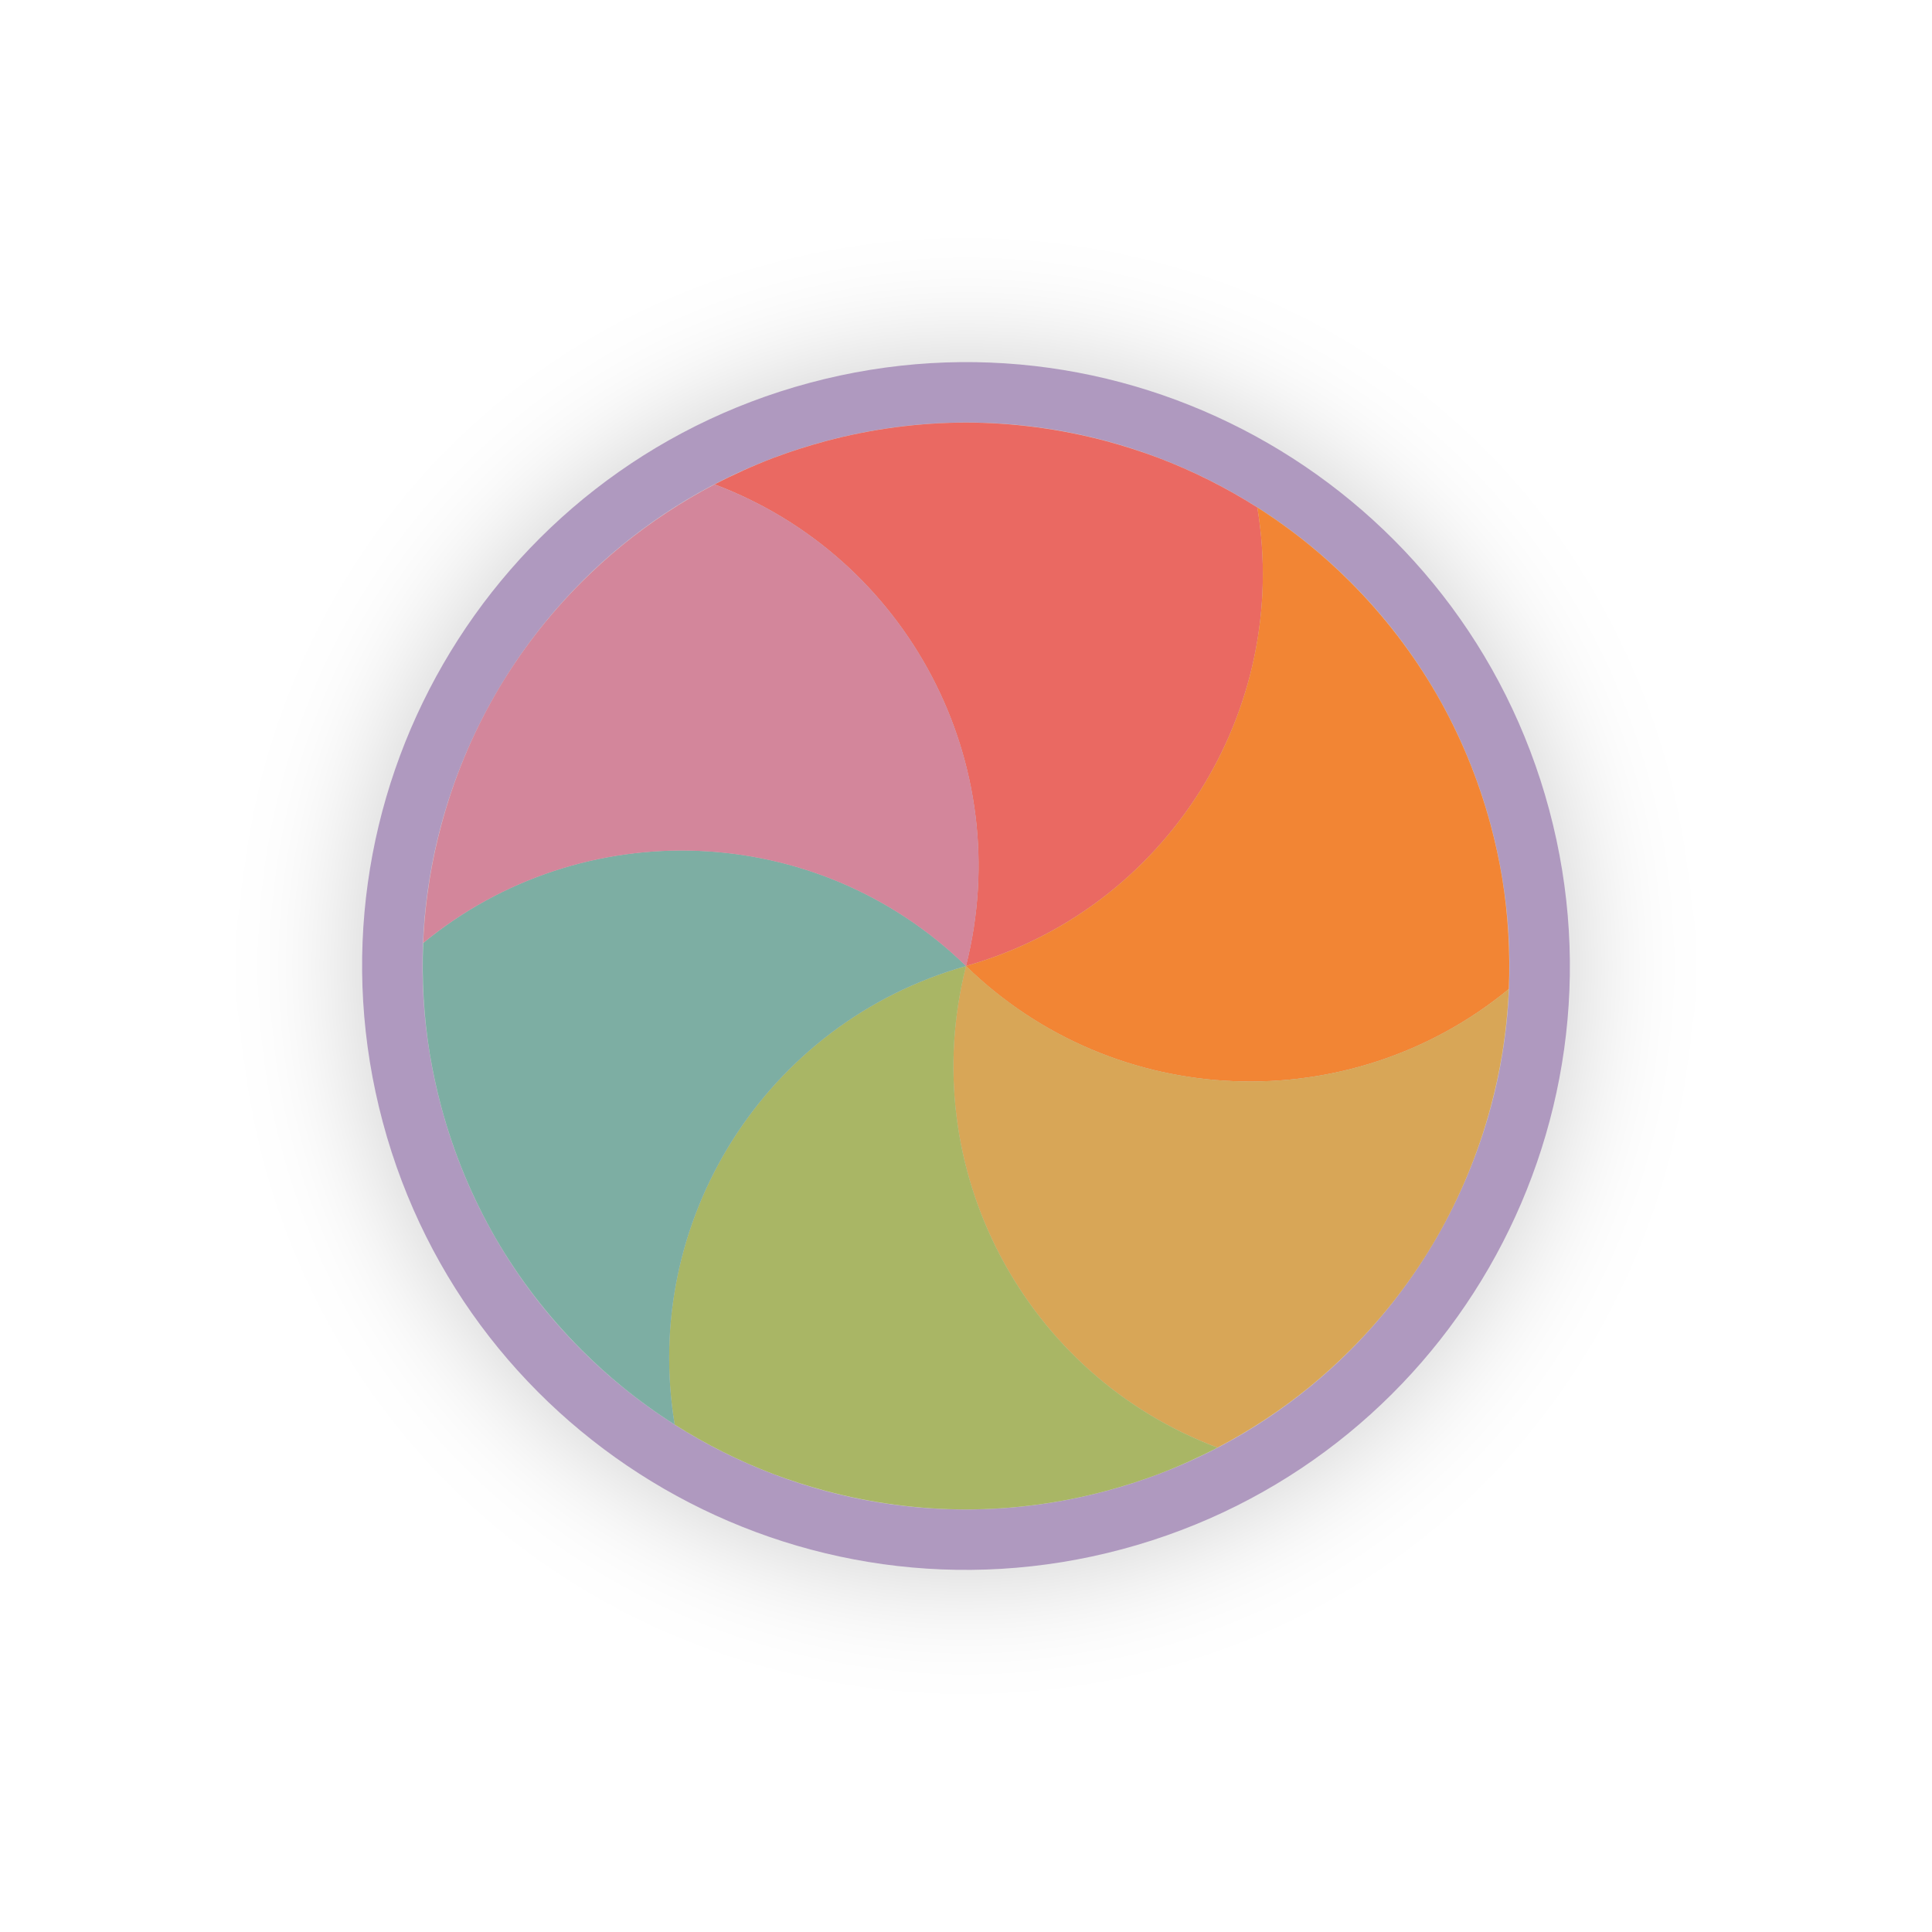
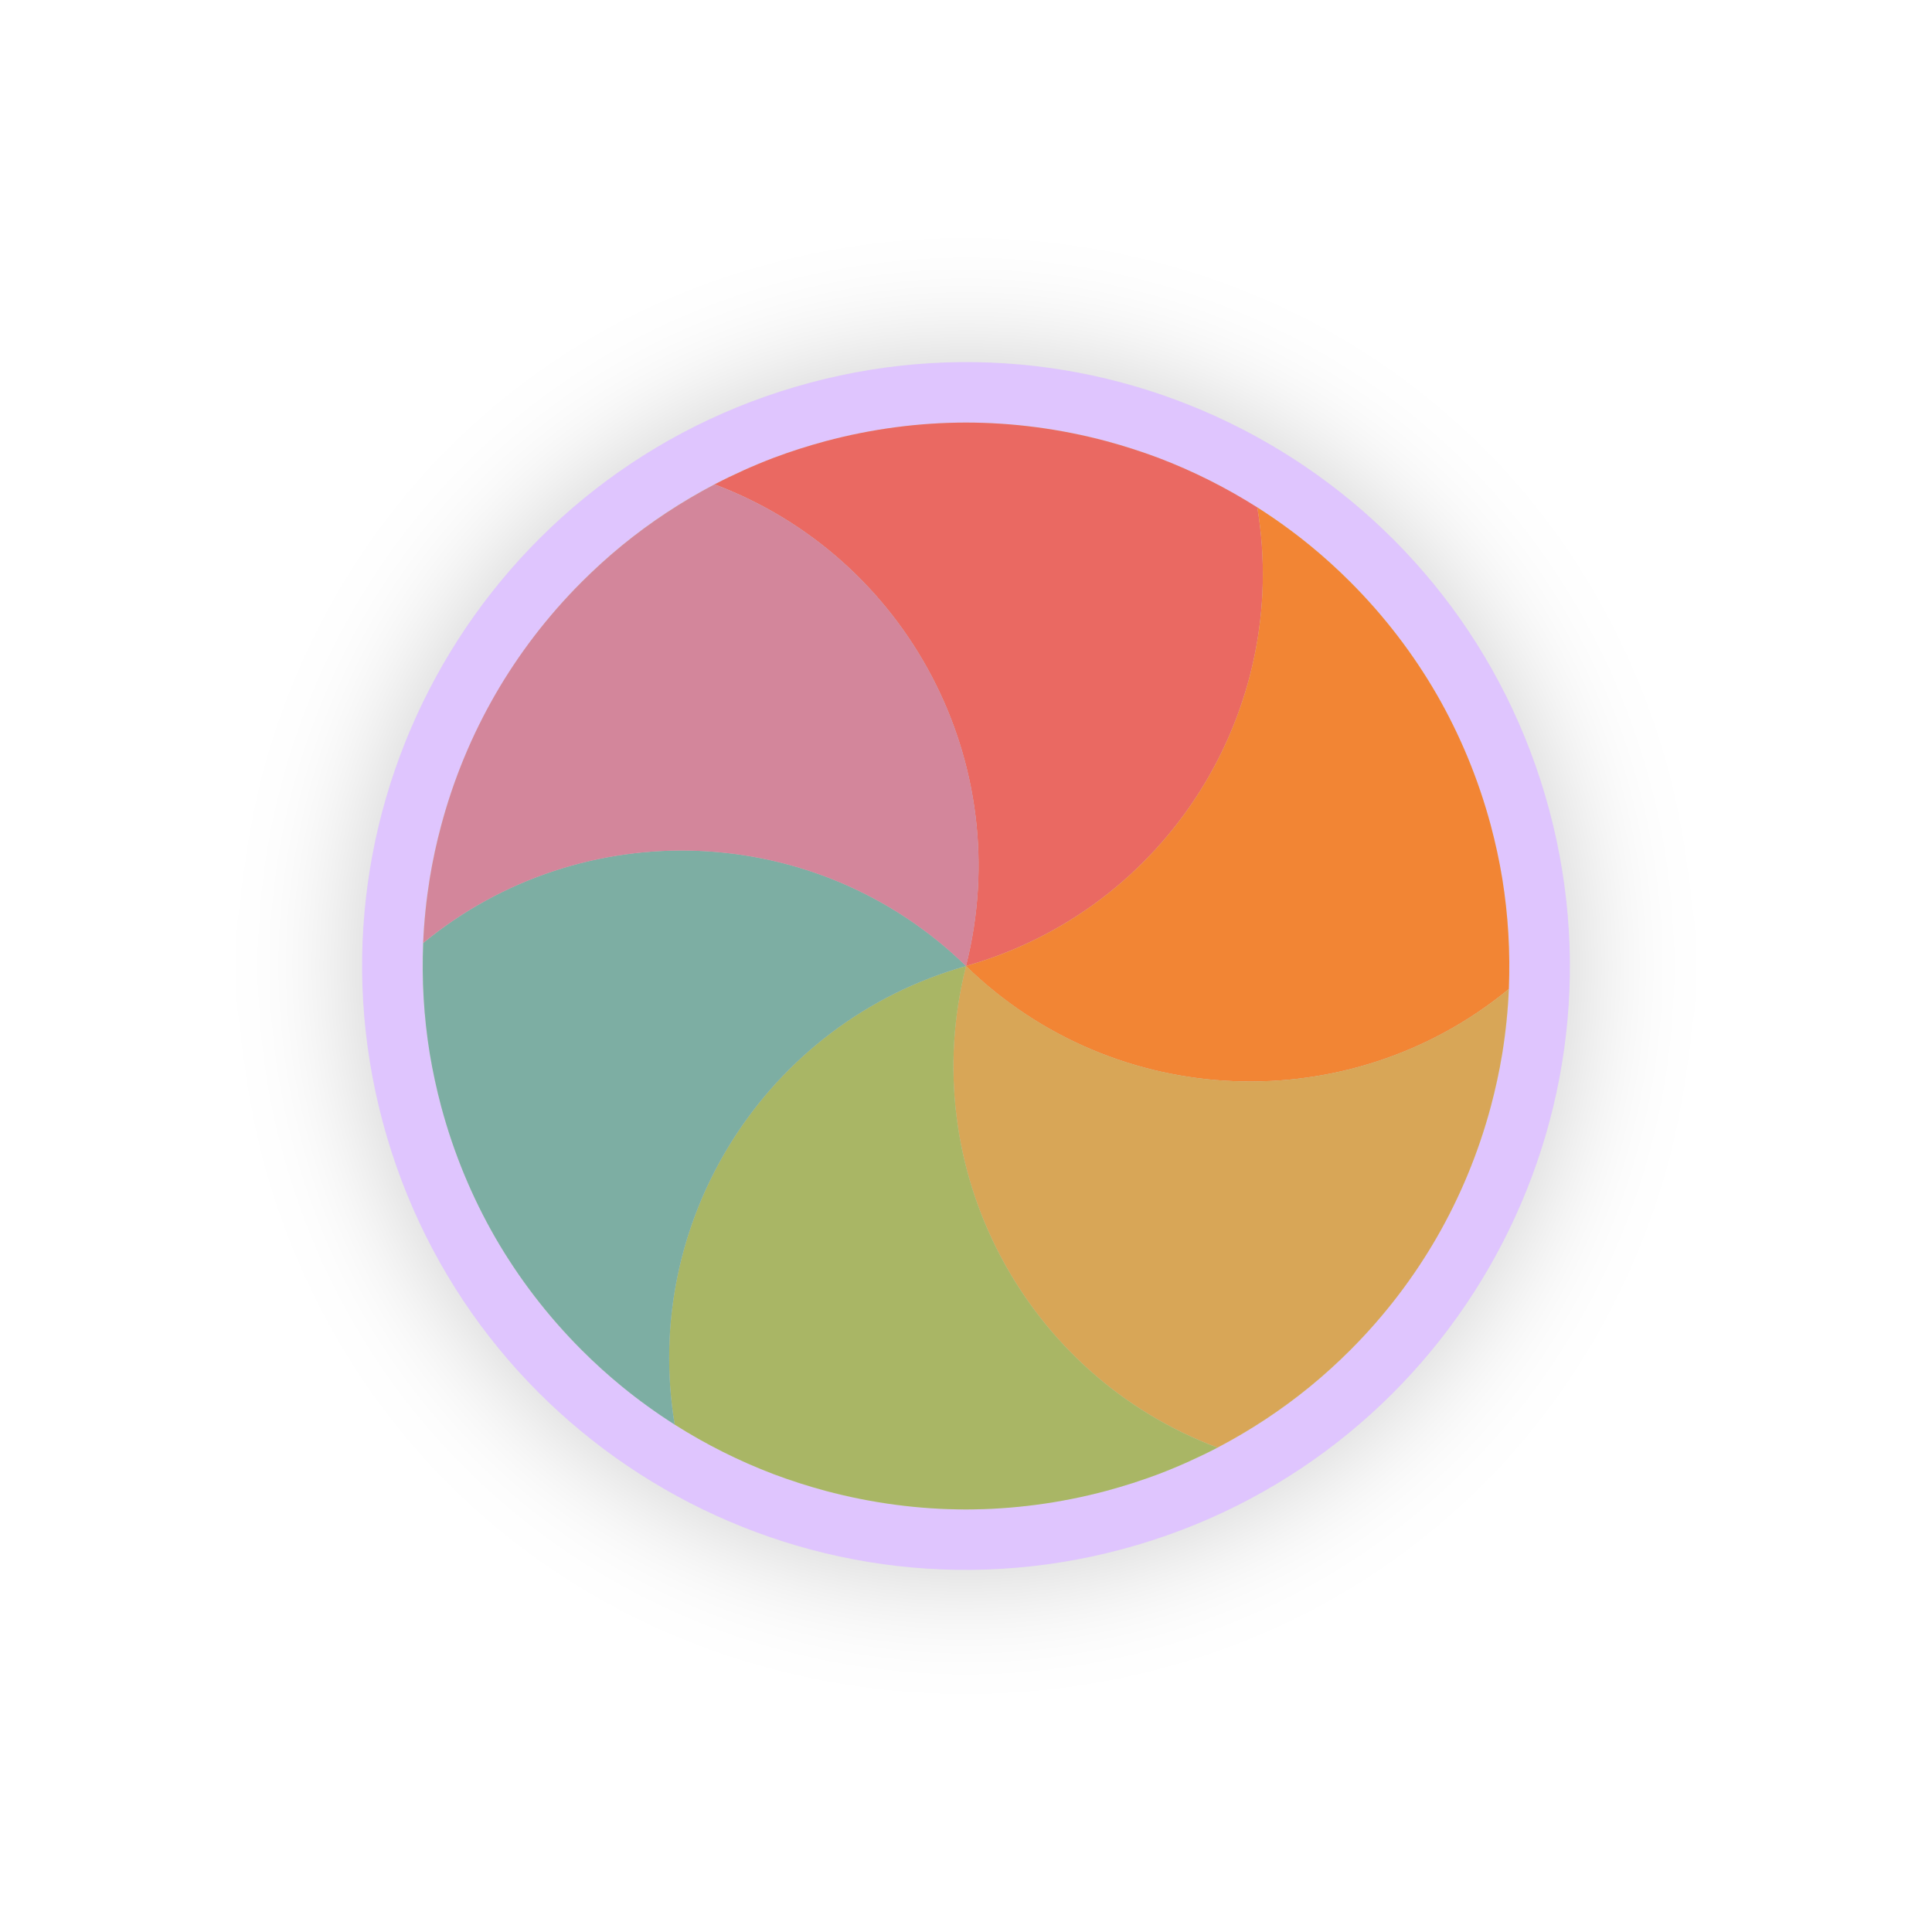
<svg xmlns="http://www.w3.org/2000/svg" width="32" height="32" viewBox="0 0 32 32" fill="none">
  <g filter="url(#filter0_d_182_7473)">
-     <circle cx="16" cy="16" r="9.5" transform="rotate(-15 16 16)" stroke="#AF99BF" stroke-linejoin="round" />
+     <circle cx="16" cy="16" r="9.5" transform="rotate(-15 16 16)" stroke="#DFC5FE" stroke-linejoin="round" />
    <path d="M11.835 8.023C12.152 7.858 12.479 7.711 12.814 7.583C13.092 7.479 13.378 7.387 13.671 7.308C14.449 7.1 15.231 7 16 6.999C16.769 7 17.551 7.1 18.329 7.308C18.622 7.387 18.907 7.479 19.185 7.583C19.759 7.801 20.309 8.077 20.826 8.405C21.384 11.763 19.333 15.06 15.999 16C16.852 12.643 15.022 9.219 11.835 8.023Z" fill="#EA6962" />
    <path d="M20.825 8.404C21.127 8.596 21.418 8.806 21.696 9.033C21.926 9.221 22.148 9.422 22.363 9.637C22.933 10.207 23.41 10.834 23.795 11.499C24.179 12.166 24.483 12.893 24.692 13.671C24.77 13.964 24.834 14.257 24.882 14.55C24.98 15.156 25.016 15.77 24.991 16.382C22.362 18.544 18.481 18.417 15.999 16C19.333 15.059 21.384 11.762 20.825 8.404Z" fill="#F28534" />
    <path d="M24.991 16.381C24.976 16.738 24.939 17.095 24.882 17.449C24.834 17.742 24.77 18.036 24.692 18.329C24.483 19.107 24.179 19.834 23.795 20.5C23.41 21.166 22.933 21.793 22.363 22.363C22.148 22.577 21.926 22.779 21.696 22.967C21.221 23.355 20.707 23.693 20.165 23.977C16.977 22.782 15.147 19.357 16 15.999C18.481 18.416 22.362 18.544 24.991 16.381Z" fill="#D8A657" />
    <path d="M20.166 23.977C19.848 24.142 19.521 24.289 19.186 24.417C18.908 24.521 18.622 24.613 18.329 24.692C17.551 24.9 16.769 25 16 25.001C15.231 25 14.449 24.9 13.671 24.692C13.378 24.613 13.092 24.521 12.815 24.417C12.241 24.199 11.691 23.923 11.174 23.595C10.616 20.237 12.666 16.94 16.001 16C15.148 19.357 16.978 22.782 20.166 23.977Z" fill="#A9B665" />
    <path d="M11.175 23.596C10.873 23.404 10.582 23.194 10.304 22.967C10.074 22.779 9.852 22.578 9.637 22.363C9.068 21.794 8.59 21.166 8.205 20.501C7.821 19.834 7.517 19.107 7.308 18.329C7.23 18.036 7.167 17.743 7.118 17.45C7.02 16.844 6.984 16.23 7.01 15.618C9.638 13.456 13.519 13.583 16.001 16C12.667 16.941 10.616 20.238 11.175 23.596Z" fill="#7DAEA3" />
    <path d="M7.009 15.619C7.024 15.262 7.061 14.905 7.118 14.551C7.166 14.258 7.229 13.964 7.308 13.671C7.516 12.893 7.821 12.166 8.205 11.5C8.59 10.834 9.067 10.207 9.637 9.637C9.852 9.423 10.074 9.221 10.304 9.033C10.779 8.645 11.293 8.307 11.835 8.023C15.023 9.218 16.853 12.643 16 16.001C13.519 13.584 9.638 13.457 7.009 15.619Z" fill="#D3869B" />
  </g>
  <defs>
    <filter id="filter0_d_182_7473" x="-2" y="-2" width="36" height="36" filterUnits="userSpaceOnUse" color-interpolation-filters="sRGB">
      <feFlood flood-opacity="0" result="BackgroundImageFix" />
      <feColorMatrix in="SourceAlpha" type="matrix" values="0 0 0 0 0 0 0 0 0 0 0 0 0 0 0 0 0 0 127 0" result="hardAlpha" />
      <feOffset />
      <feGaussianBlur stdDeviation="1" />
      <feColorMatrix type="matrix" values="0 0 0 0 0 0 0 0 0 0 0 0 0 0 0 0 0 0 0.2 0" />
      <feBlend mode="normal" in2="BackgroundImageFix" result="effect1_dropShadow_182_7473" />
      <feBlend mode="normal" in="SourceGraphic" in2="effect1_dropShadow_182_7473" result="shape" />
    </filter>
  </defs>
</svg>
